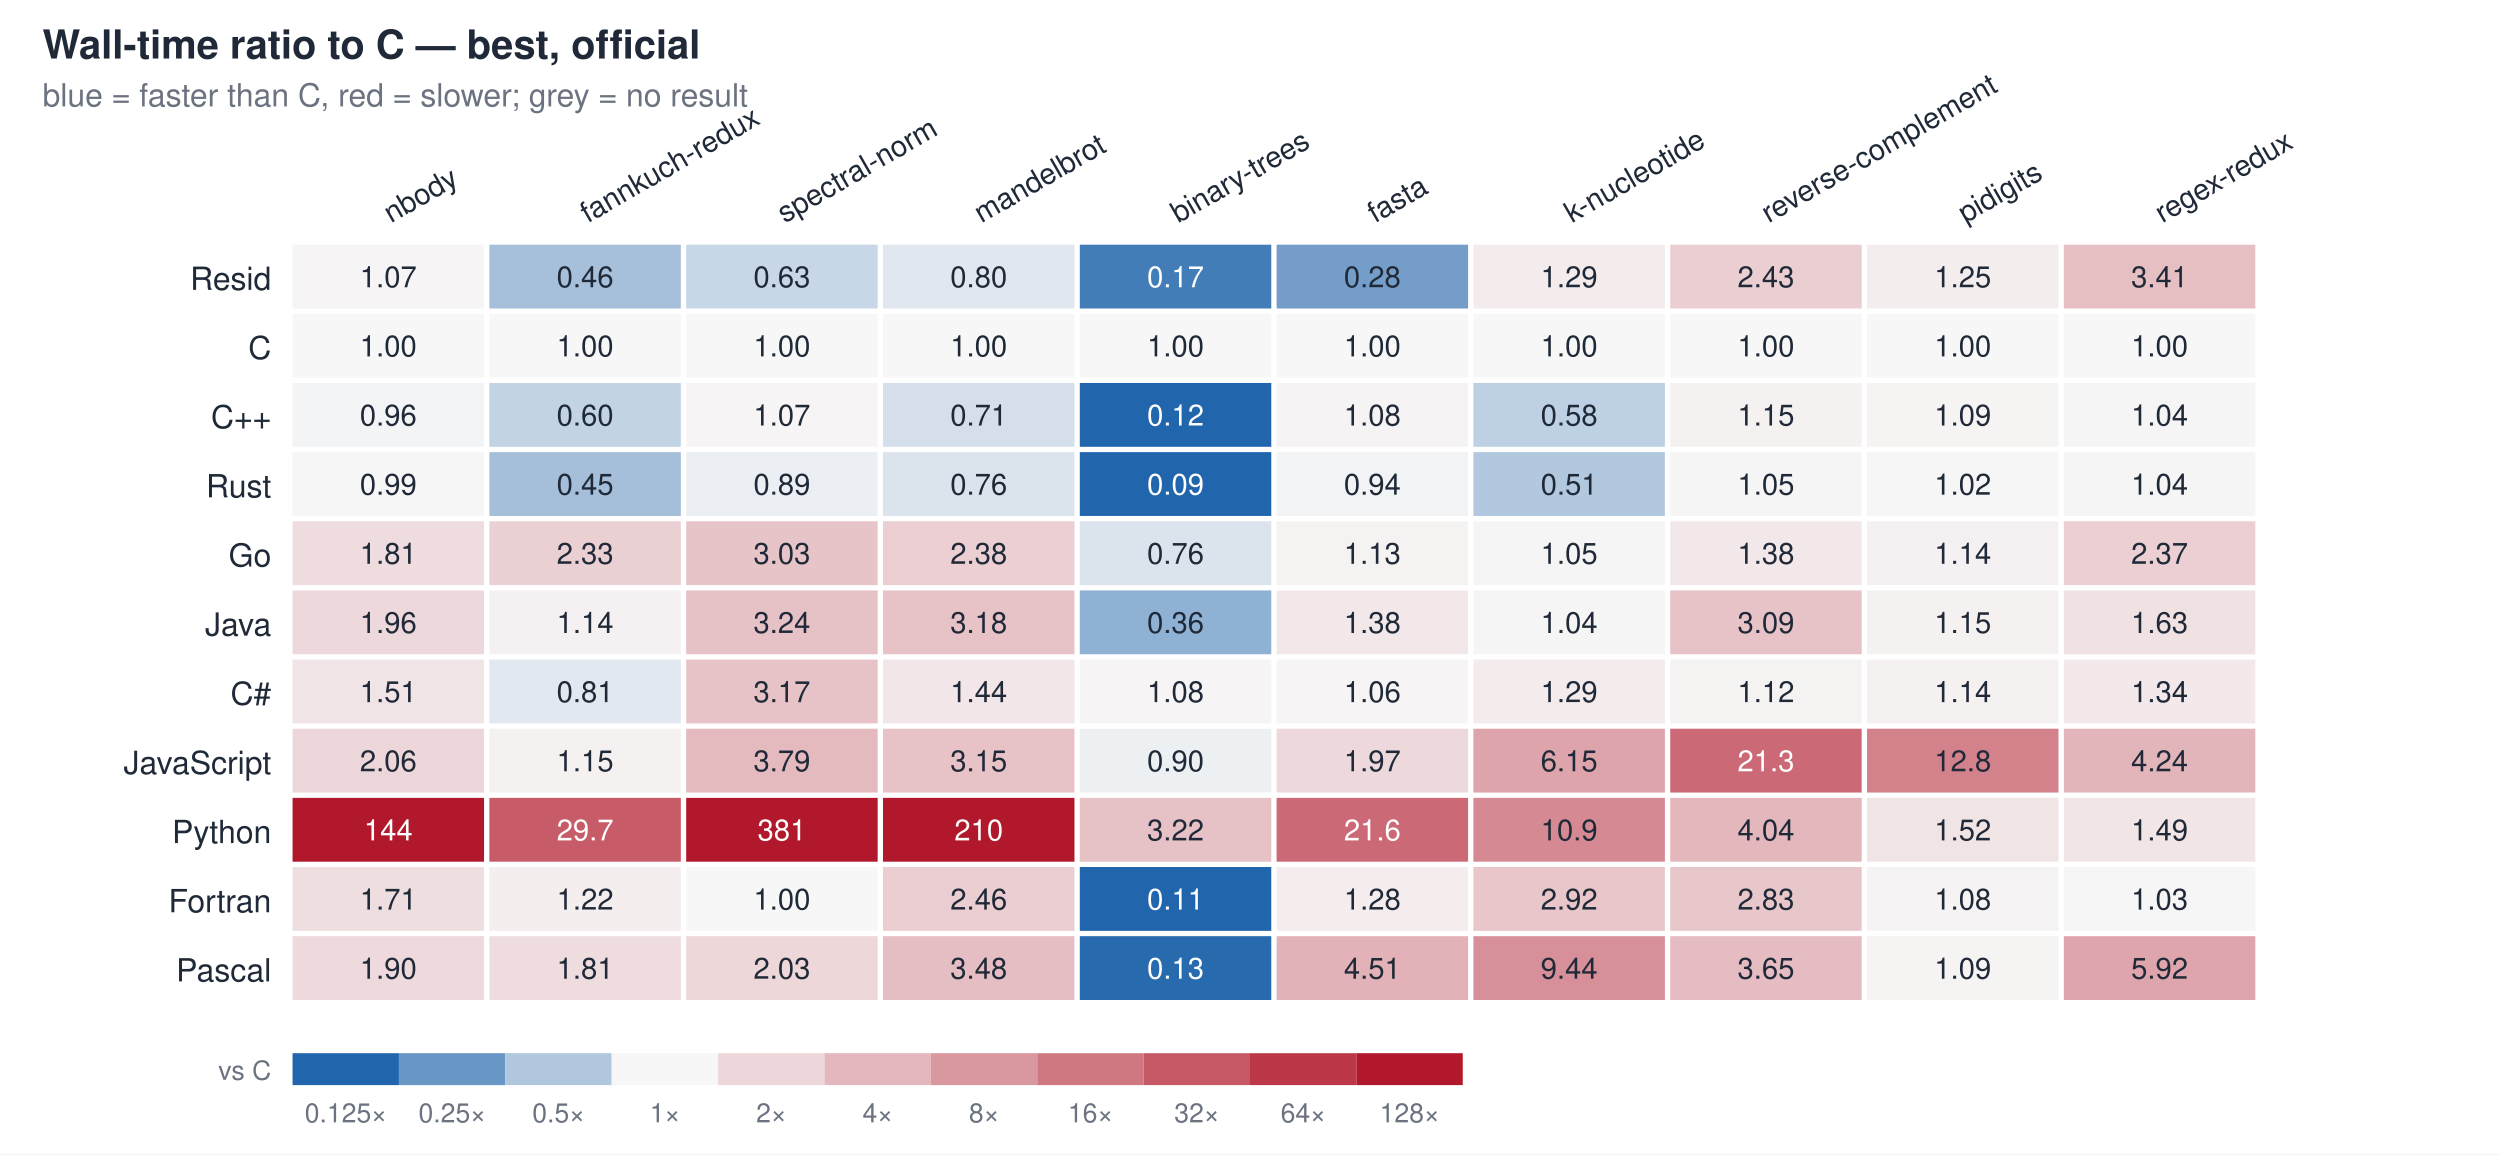
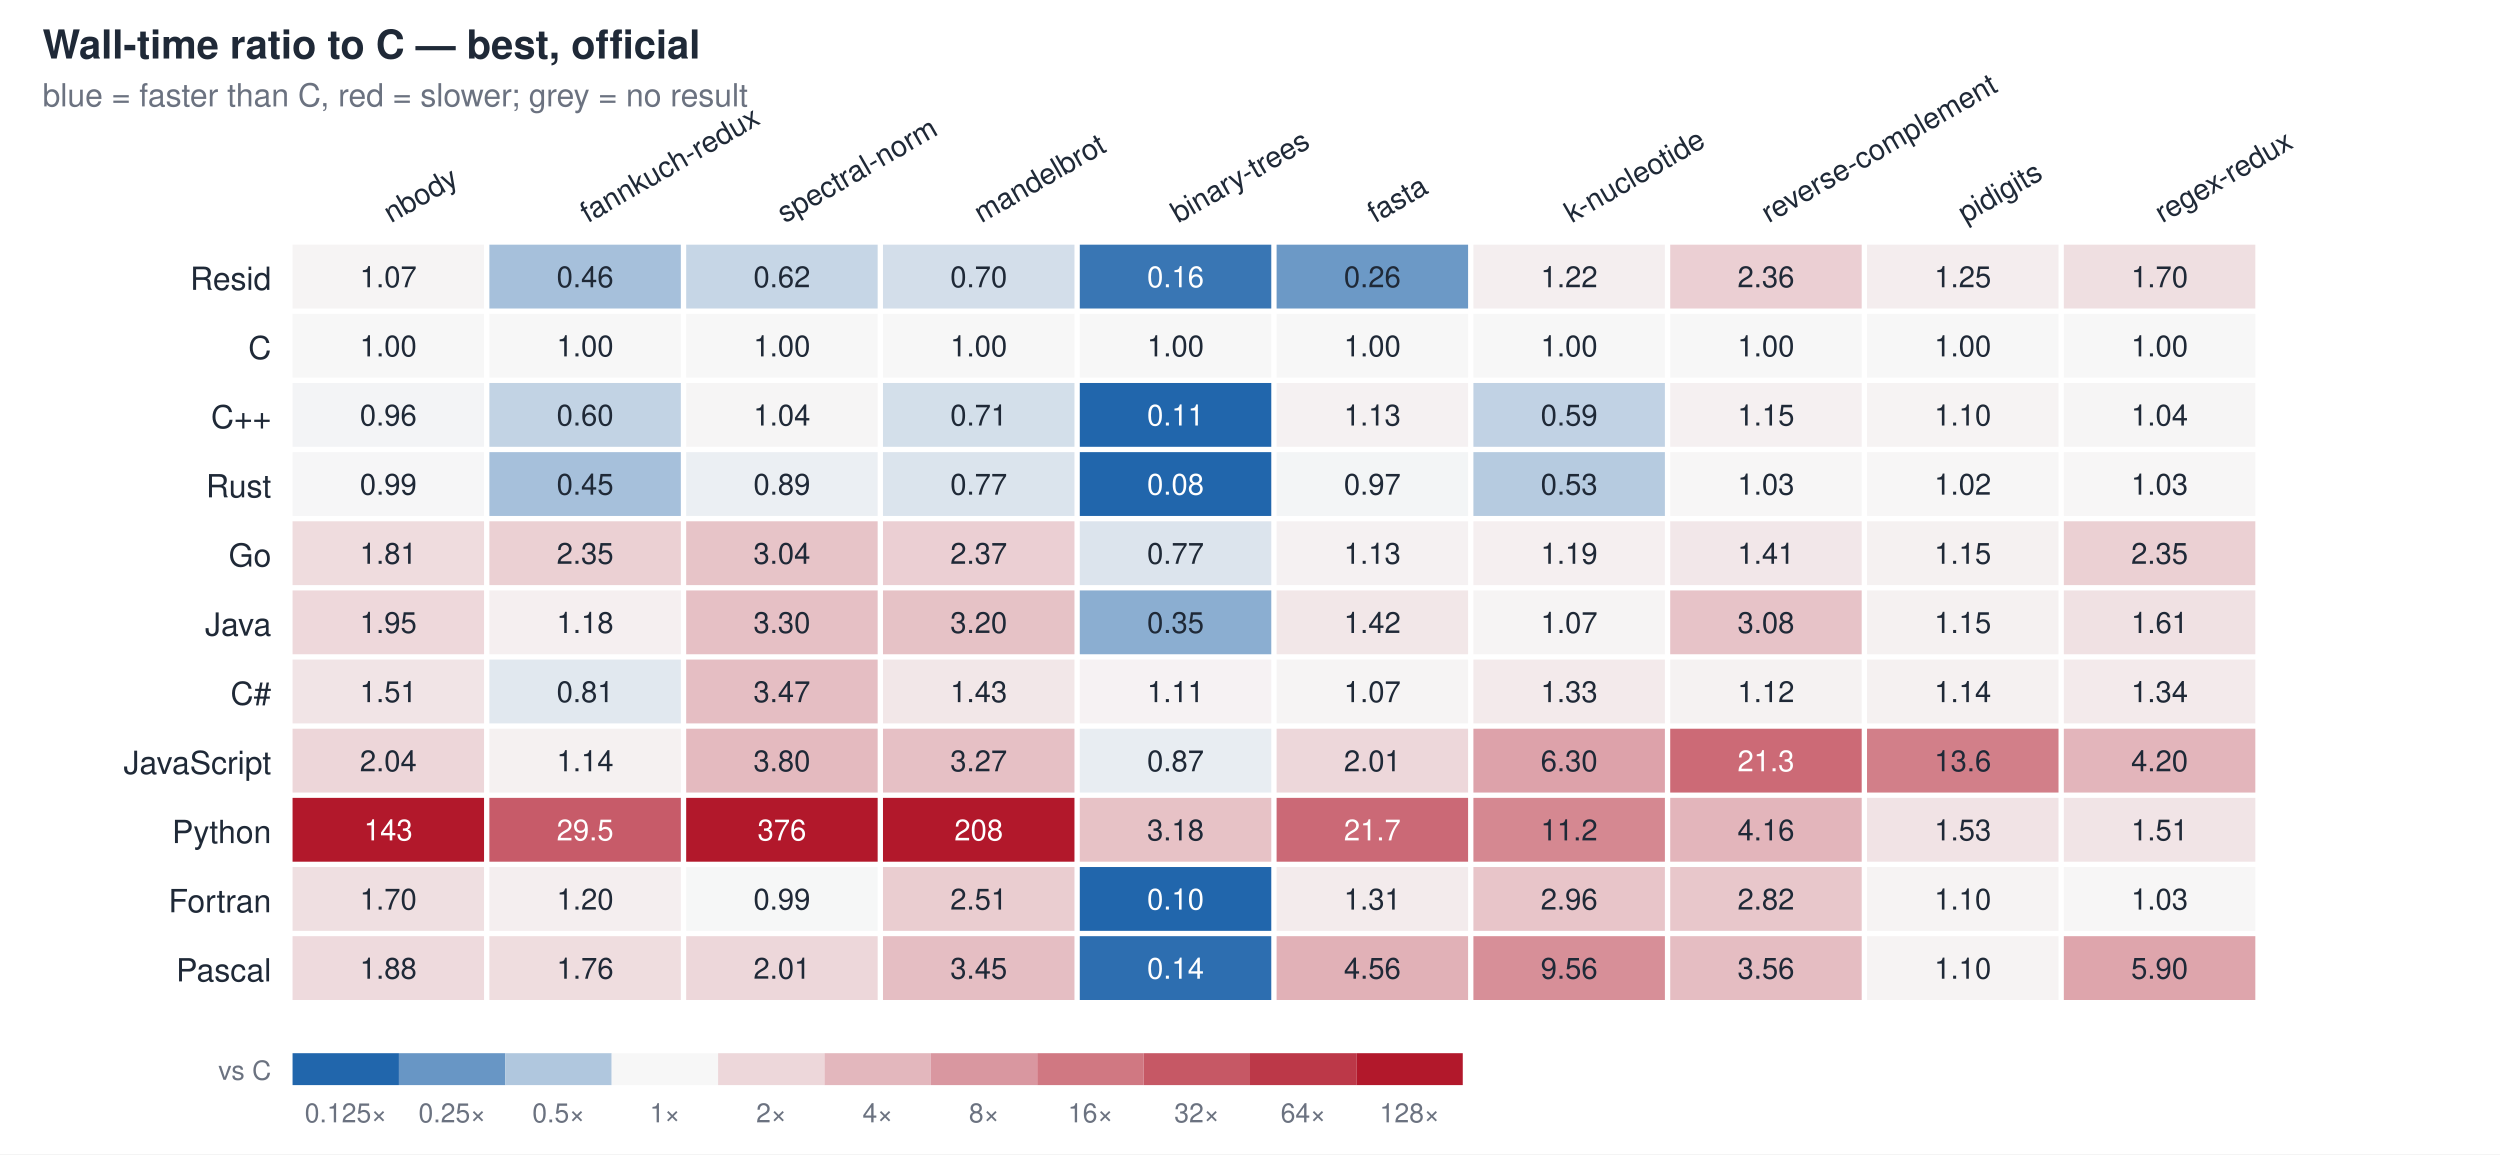
<svg xmlns="http://www.w3.org/2000/svg" width="940" height="434" viewBox="0 0 940 434" font-family="Helvetica, Arial, sans-serif" font-size="11">
  <rect x="0" y="0" width="940" height="434" fill="#ffffff" />
  <text x="16" y="22" font-size="15" font-weight="bold" fill="#1f2937">Wall-time ratio to C — best, official</text>
  <text x="16" y="40" font-size="12" fill="#6b7280">blue = faster than C, red = slower; grey = no result</text>
  <text x="147.0" y="84" text-anchor="start" fill="#1f2937" transform="rotate(-30 147.0 84)">nbody</text>
  <text x="221.0" y="84" text-anchor="start" fill="#1f2937" transform="rotate(-30 221.0 84)">fannkuch-redux</text>
  <text x="295.0" y="84" text-anchor="start" fill="#1f2937" transform="rotate(-30 295.0 84)">spectral-norm</text>
  <text x="369.0" y="84" text-anchor="start" fill="#1f2937" transform="rotate(-30 369.0 84)">mandelbrot</text>
  <text x="443.0" y="84" text-anchor="start" fill="#1f2937" transform="rotate(-30 443.0 84)">binary-trees</text>
  <text x="517.0" y="84" text-anchor="start" fill="#1f2937" transform="rotate(-30 517.0 84)">fasta</text>
  <text x="591.0" y="84" text-anchor="start" fill="#1f2937" transform="rotate(-30 591.0 84)">k-nucleotide</text>
  <text x="665.0" y="84" text-anchor="start" fill="#1f2937" transform="rotate(-30 665.0 84)">reverse-complement</text>
  <text x="739.0" y="84" text-anchor="start" fill="#1f2937" transform="rotate(-30 739.0 84)">pidigits</text>
  <text x="813.0" y="84" text-anchor="start" fill="#1f2937" transform="rotate(-30 813.0 84)">regex-redux</text>
  <text x="102" y="109.0" text-anchor="end" fill="#1f2937" font-size="12">Resid</text>
  <rect x="110" y="92" width="72" height="24" fill="#f6f4f4" />
  <text x="146.0" y="108.0" text-anchor="middle" fill="#1f2937">1.07</text>
  <rect x="184" y="92" width="72" height="24" fill="#a6c0db" />
  <text x="220.0" y="108.0" text-anchor="middle" fill="#1f2937">0.46</text>
-   <rect x="258" y="92" width="72" height="24" fill="#c8d7e7" />
-   <text x="294.0" y="108.0" text-anchor="middle" fill="#1f2937">0.63</text>
-   <rect x="332" y="92" width="72" height="24" fill="#e0e7ef" />
-   <text x="368.0" y="108.0" text-anchor="middle" fill="#1f2937">0.80</text>
-   <rect x="406" y="92" width="72" height="24" fill="#437db8" />
-   <text x="442.0" y="108.0" text-anchor="middle" fill="#ffffff">0.17</text>
-   <rect x="480" y="92" width="72" height="24" fill="#749ec9" />
-   <text x="516.0" y="108.0" text-anchor="middle" fill="#1f2937">0.28</text>
-   <rect x="554" y="92" width="72" height="24" fill="#f3ebec" />
-   <text x="590.0" y="108.0" text-anchor="middle" fill="#1f2937">1.29</text>
-   <rect x="628" y="92" width="72" height="24" fill="#eaced2" />
-   <text x="664.0" y="108.0" text-anchor="middle" fill="#1f2937">2.43</text>
+   <rect x="258" y="92" width="72" height="24" fill="#c6d6e6" />
+   <text x="294.0" y="108.0" text-anchor="middle" fill="#1f2937">0.62</text>
+   <rect x="332" y="92" width="72" height="24" fill="#d3deea" />
+   <text x="368.0" y="108.0" text-anchor="middle" fill="#1f2937">0.70</text>
+   <rect x="406" y="92" width="72" height="24" fill="#3976b4" />
+   <text x="442.0" y="108.0" text-anchor="middle" fill="#ffffff">0.16</text>
+   <rect x="480" y="92" width="72" height="24" fill="#6c99c6" />
+   <text x="516.0" y="108.0" text-anchor="middle" fill="#1f2937">0.26</text>
+   <rect x="554" y="92" width="72" height="24" fill="#f4eeef" />
+   <text x="590.0" y="108.0" text-anchor="middle" fill="#1f2937">1.22</text>
+   <rect x="628" y="92" width="72" height="24" fill="#ebcfd3" />
+   <text x="664.0" y="108.0" text-anchor="middle" fill="#1f2937">2.36</text>
  <rect x="702" y="92" width="72" height="24" fill="#f4edee" />
  <text x="738.0" y="108.0" text-anchor="middle" fill="#1f2937">1.25</text>
-   <rect x="776" y="92" width="72" height="24" fill="#e6bfc3" />
-   <text x="812.0" y="108.0" text-anchor="middle" fill="#1f2937">3.41</text>
+   <rect x="776" y="92" width="72" height="24" fill="#efdfe1" />
+   <text x="812.0" y="108.0" text-anchor="middle" fill="#1f2937">1.70</text>
  <text x="102" y="135.0" text-anchor="end" fill="#1f2937" font-size="12">C</text>
  <rect x="110" y="118" width="72" height="24" fill="#f7f7f7" />
  <text x="146.0" y="134.0" text-anchor="middle" fill="#1f2937">1.00</text>
  <rect x="184" y="118" width="72" height="24" fill="#f7f7f7" />
  <text x="220.0" y="134.0" text-anchor="middle" fill="#1f2937">1.00</text>
  <rect x="258" y="118" width="72" height="24" fill="#f7f7f7" />
  <text x="294.0" y="134.0" text-anchor="middle" fill="#1f2937">1.00</text>
  <rect x="332" y="118" width="72" height="24" fill="#f7f7f7" />
  <text x="368.0" y="134.0" text-anchor="middle" fill="#1f2937">1.00</text>
  <rect x="406" y="118" width="72" height="24" fill="#f7f7f7" />
  <text x="442.0" y="134.0" text-anchor="middle" fill="#1f2937">1.00</text>
  <rect x="480" y="118" width="72" height="24" fill="#f7f7f7" />
  <text x="516.0" y="134.0" text-anchor="middle" fill="#1f2937">1.00</text>
  <rect x="554" y="118" width="72" height="24" fill="#f7f7f7" />
  <text x="590.0" y="134.0" text-anchor="middle" fill="#1f2937">1.00</text>
  <rect x="628" y="118" width="72" height="24" fill="#f7f7f7" />
  <text x="664.0" y="134.0" text-anchor="middle" fill="#1f2937">1.00</text>
  <rect x="702" y="118" width="72" height="24" fill="#f7f7f7" />
  <text x="738.0" y="134.0" text-anchor="middle" fill="#1f2937">1.00</text>
  <rect x="776" y="118" width="72" height="24" fill="#f7f7f7" />
  <text x="812.0" y="134.0" text-anchor="middle" fill="#1f2937">1.00</text>
  <text x="102" y="161.0" text-anchor="end" fill="#1f2937" font-size="12">C++</text>
  <rect x="110" y="144" width="72" height="24" fill="#f3f4f6" />
  <text x="146.0" y="160.0" text-anchor="middle" fill="#1f2937">0.96</text>
  <rect x="184" y="144" width="72" height="24" fill="#c2d3e4" />
  <text x="220.0" y="160.0" text-anchor="middle" fill="#1f2937">0.60</text>
-   <rect x="258" y="144" width="72" height="24" fill="#f6f4f4" />
-   <text x="294.0" y="160.0" text-anchor="middle" fill="#1f2937">1.07</text>
-   <rect x="332" y="144" width="72" height="24" fill="#d4dfeb" />
+   <rect x="258" y="144" width="72" height="24" fill="#f6f5f5" />
+   <text x="294.0" y="160.0" text-anchor="middle" fill="#1f2937">1.04</text>
+   <rect x="332" y="144" width="72" height="24" fill="#d3dfea" />
  <text x="368.0" y="160.0" text-anchor="middle" fill="#1f2937">0.71</text>
  <rect x="406" y="144" width="72" height="24" fill="#2166ac" />
-   <text x="442.0" y="160.0" text-anchor="middle" fill="#ffffff">0.12</text>
-   <rect x="480" y="144" width="72" height="24" fill="#f6f3f4" />
-   <text x="516.0" y="160.0" text-anchor="middle" fill="#1f2937">1.08</text>
-   <rect x="554" y="144" width="72" height="24" fill="#bed0e3" />
-   <text x="590.0" y="160.0" text-anchor="middle" fill="#1f2937">0.58</text>
-   <rect x="628" y="144" width="72" height="24" fill="#f5f1f1" />
+   <text x="442.0" y="160.0" text-anchor="middle" fill="#ffffff">0.11</text>
+   <rect x="480" y="144" width="72" height="24" fill="#f5f1f2" />
+   <text x="516.0" y="160.0" text-anchor="middle" fill="#1f2937">1.13</text>
+   <rect x="554" y="144" width="72" height="24" fill="#c1d2e4" />
+   <text x="590.0" y="160.0" text-anchor="middle" fill="#1f2937">0.59</text>
+   <rect x="628" y="144" width="72" height="24" fill="#f5f0f1" />
  <text x="664.0" y="160.0" text-anchor="middle" fill="#1f2937">1.15</text>
  <rect x="702" y="144" width="72" height="24" fill="#f6f3f3" />
-   <text x="738.0" y="160.0" text-anchor="middle" fill="#1f2937">1.09</text>
+   <text x="738.0" y="160.0" text-anchor="middle" fill="#1f2937">1.10</text>
  <rect x="776" y="144" width="72" height="24" fill="#f6f5f5" />
  <text x="812.0" y="160.0" text-anchor="middle" fill="#1f2937">1.04</text>
  <text x="102" y="187.0" text-anchor="end" fill="#1f2937" font-size="12">Rust</text>
  <rect x="110" y="170" width="72" height="24" fill="#f6f6f7" />
  <text x="146.0" y="186.0" text-anchor="middle" fill="#1f2937">0.99</text>
-   <rect x="184" y="170" width="72" height="24" fill="#a5bfda" />
+   <rect x="184" y="170" width="72" height="24" fill="#a6c0db" />
  <text x="220.0" y="186.0" text-anchor="middle" fill="#1f2937">0.45</text>
  <rect x="258" y="170" width="72" height="24" fill="#ebeff3" />
  <text x="294.0" y="186.0" text-anchor="middle" fill="#1f2937">0.89</text>
  <rect x="332" y="170" width="72" height="24" fill="#dbe4ed" />
-   <text x="368.0" y="186.0" text-anchor="middle" fill="#1f2937">0.76</text>
+   <text x="368.0" y="186.0" text-anchor="middle" fill="#1f2937">0.77</text>
  <rect x="406" y="170" width="72" height="24" fill="#2166ac" />
-   <text x="442.0" y="186.0" text-anchor="middle" fill="#ffffff">0.09</text>
-   <rect x="480" y="170" width="72" height="24" fill="#f1f3f5" />
-   <text x="516.0" y="186.0" text-anchor="middle" fill="#1f2937">0.94</text>
-   <rect x="554" y="170" width="72" height="24" fill="#b1c8de" />
-   <text x="590.0" y="186.0" text-anchor="middle" fill="#1f2937">0.51</text>
-   <rect x="628" y="170" width="72" height="24" fill="#f6f5f5" />
-   <text x="664.0" y="186.0" text-anchor="middle" fill="#1f2937">1.05</text>
+   <text x="442.0" y="186.0" text-anchor="middle" fill="#ffffff">0.08</text>
+   <rect x="480" y="170" width="72" height="24" fill="#f3f5f6" />
+   <text x="516.0" y="186.0" text-anchor="middle" fill="#1f2937">0.97</text>
+   <rect x="554" y="170" width="72" height="24" fill="#b6cbe0" />
+   <text x="590.0" y="186.0" text-anchor="middle" fill="#1f2937">0.53</text>
+   <rect x="628" y="170" width="72" height="24" fill="#f7f6f6" />
+   <text x="664.0" y="186.0" text-anchor="middle" fill="#1f2937">1.03</text>
  <rect x="702" y="170" width="72" height="24" fill="#f7f6f6" />
  <text x="738.0" y="186.0" text-anchor="middle" fill="#1f2937">1.02</text>
-   <rect x="776" y="170" width="72" height="24" fill="#f6f5f5" />
-   <text x="812.0" y="186.0" text-anchor="middle" fill="#1f2937">1.04</text>
+   <rect x="776" y="170" width="72" height="24" fill="#f7f6f6" />
+   <text x="812.0" y="186.0" text-anchor="middle" fill="#1f2937">1.03</text>
  <text x="102" y="213.0" text-anchor="end" fill="#1f2937" font-size="12">Go</text>
  <rect x="110" y="196" width="72" height="24" fill="#efdcde" />
  <text x="146.0" y="212.0" text-anchor="middle" fill="#1f2937">1.81</text>
  <rect x="184" y="196" width="72" height="24" fill="#ebd0d3" />
-   <text x="220.0" y="212.0" text-anchor="middle" fill="#1f2937">2.33</text>
+   <text x="220.0" y="212.0" text-anchor="middle" fill="#1f2937">2.35</text>
  <rect x="258" y="196" width="72" height="24" fill="#e7c4c8" />
-   <text x="294.0" y="212.0" text-anchor="middle" fill="#1f2937">3.03</text>
+   <text x="294.0" y="212.0" text-anchor="middle" fill="#1f2937">3.04</text>
  <rect x="332" y="196" width="72" height="24" fill="#ebcfd3" />
-   <text x="368.0" y="212.0" text-anchor="middle" fill="#1f2937">2.38</text>
-   <rect x="406" y="196" width="72" height="24" fill="#dbe4ed" />
-   <text x="442.0" y="212.0" text-anchor="middle" fill="#1f2937">0.76</text>
-   <rect x="480" y="196" width="72" height="24" fill="#f5f2f2" />
+   <text x="368.0" y="212.0" text-anchor="middle" fill="#1f2937">2.37</text>
+   <rect x="406" y="196" width="72" height="24" fill="#dce4ed" />
+   <text x="442.0" y="212.0" text-anchor="middle" fill="#1f2937">0.77</text>
+   <rect x="480" y="196" width="72" height="24" fill="#f5f1f2" />
  <text x="516.0" y="212.0" text-anchor="middle" fill="#1f2937">1.13</text>
-   <rect x="554" y="196" width="72" height="24" fill="#f6f5f5" />
-   <text x="590.0" y="212.0" text-anchor="middle" fill="#1f2937">1.05</text>
-   <rect x="628" y="196" width="72" height="24" fill="#f2e8e9" />
-   <text x="664.0" y="212.0" text-anchor="middle" fill="#1f2937">1.38</text>
-   <rect x="702" y="196" width="72" height="24" fill="#f5f1f2" />
-   <text x="738.0" y="212.0" text-anchor="middle" fill="#1f2937">1.14</text>
-   <rect x="776" y="196" width="72" height="24" fill="#ebcfd3" />
-   <text x="812.0" y="212.0" text-anchor="middle" fill="#1f2937">2.37</text>
+   <rect x="554" y="196" width="72" height="24" fill="#f5eff0" />
+   <text x="590.0" y="212.0" text-anchor="middle" fill="#1f2937">1.19</text>
+   <rect x="628" y="196" width="72" height="24" fill="#f2e7e9" />
+   <text x="664.0" y="212.0" text-anchor="middle" fill="#1f2937">1.41</text>
+   <rect x="702" y="196" width="72" height="24" fill="#f5f1f1" />
+   <text x="738.0" y="212.0" text-anchor="middle" fill="#1f2937">1.15</text>
+   <rect x="776" y="196" width="72" height="24" fill="#ebd0d3" />
+   <text x="812.0" y="212.0" text-anchor="middle" fill="#1f2937">2.35</text>
  <text x="102" y="239.0" text-anchor="end" fill="#1f2937" font-size="12">Java</text>
-   <rect x="110" y="222" width="72" height="24" fill="#edd8db" />
-   <text x="146.0" y="238.0" text-anchor="middle" fill="#1f2937">1.96</text>
-   <rect x="184" y="222" width="72" height="24" fill="#f5f1f2" />
-   <text x="220.0" y="238.0" text-anchor="middle" fill="#1f2937">1.14</text>
-   <rect x="258" y="222" width="72" height="24" fill="#e6c1c6" />
-   <text x="294.0" y="238.0" text-anchor="middle" fill="#1f2937">3.24</text>
-   <rect x="332" y="222" width="72" height="24" fill="#e7c2c6" />
-   <text x="368.0" y="238.0" text-anchor="middle" fill="#1f2937">3.18</text>
-   <rect x="406" y="222" width="72" height="24" fill="#8fb1d3" />
-   <text x="442.0" y="238.0" text-anchor="middle" fill="#1f2937">0.36</text>
-   <rect x="480" y="222" width="72" height="24" fill="#f2e8ea" />
-   <text x="516.0" y="238.0" text-anchor="middle" fill="#1f2937">1.38</text>
-   <rect x="554" y="222" width="72" height="24" fill="#f6f5f5" />
-   <text x="590.0" y="238.0" text-anchor="middle" fill="#1f2937">1.04</text>
+   <rect x="110" y="222" width="72" height="24" fill="#eed8db" />
+   <text x="146.0" y="238.0" text-anchor="middle" fill="#1f2937">1.95</text>
+   <rect x="184" y="222" width="72" height="24" fill="#f5eff0" />
+   <text x="220.0" y="238.0" text-anchor="middle" fill="#1f2937">1.18</text>
+   <rect x="258" y="222" width="72" height="24" fill="#e6c0c5" />
+   <text x="294.0" y="238.0" text-anchor="middle" fill="#1f2937">3.30</text>
+   <rect x="332" y="222" width="72" height="24" fill="#e6c2c6" />
+   <text x="368.0" y="238.0" text-anchor="middle" fill="#1f2937">3.20</text>
+   <rect x="406" y="222" width="72" height="24" fill="#8baed1" />
+   <text x="442.0" y="238.0" text-anchor="middle" fill="#1f2937">0.35</text>
+   <rect x="480" y="222" width="72" height="24" fill="#f2e7e8" />
+   <text x="516.0" y="238.0" text-anchor="middle" fill="#1f2937">1.42</text>
+   <rect x="554" y="222" width="72" height="24" fill="#f6f4f4" />
+   <text x="590.0" y="238.0" text-anchor="middle" fill="#1f2937">1.07</text>
  <rect x="628" y="222" width="72" height="24" fill="#e7c3c8" />
-   <text x="664.0" y="238.0" text-anchor="middle" fill="#1f2937">3.09</text>
+   <text x="664.0" y="238.0" text-anchor="middle" fill="#1f2937">3.08</text>
  <rect x="702" y="222" width="72" height="24" fill="#f5f1f1" />
  <text x="738.0" y="238.0" text-anchor="middle" fill="#1f2937">1.15</text>
  <rect x="776" y="222" width="72" height="24" fill="#f0e1e3" />
-   <text x="812.0" y="238.0" text-anchor="middle" fill="#1f2937">1.63</text>
+   <text x="812.0" y="238.0" text-anchor="middle" fill="#1f2937">1.61</text>
  <text x="102" y="265.0" text-anchor="end" fill="#1f2937" font-size="12">C#</text>
  <rect x="110" y="248" width="72" height="24" fill="#f1e4e6" />
  <text x="146.0" y="264.0" text-anchor="middle" fill="#1f2937">1.51</text>
  <rect x="184" y="248" width="72" height="24" fill="#e1e8ef" />
  <text x="220.0" y="264.0" text-anchor="middle" fill="#1f2937">0.81</text>
-   <rect x="258" y="248" width="72" height="24" fill="#e7c2c7" />
-   <text x="294.0" y="264.0" text-anchor="middle" fill="#1f2937">3.17</text>
-   <rect x="332" y="248" width="72" height="24" fill="#f2e6e8" />
-   <text x="368.0" y="264.0" text-anchor="middle" fill="#1f2937">1.44</text>
-   <rect x="406" y="248" width="72" height="24" fill="#f6f4f4" />
-   <text x="442.0" y="264.0" text-anchor="middle" fill="#1f2937">1.08</text>
-   <rect x="480" y="248" width="72" height="24" fill="#f6f4f5" />
-   <text x="516.0" y="264.0" text-anchor="middle" fill="#1f2937">1.06</text>
-   <rect x="554" y="248" width="72" height="24" fill="#f3ebec" />
-   <text x="590.0" y="264.0" text-anchor="middle" fill="#1f2937">1.29</text>
+   <rect x="258" y="248" width="72" height="24" fill="#e5bec3" />
+   <text x="294.0" y="264.0" text-anchor="middle" fill="#1f2937">3.47</text>
+   <rect x="332" y="248" width="72" height="24" fill="#f2e7e8" />
+   <text x="368.0" y="264.0" text-anchor="middle" fill="#1f2937">1.43</text>
+   <rect x="406" y="248" width="72" height="24" fill="#f6f2f3" />
+   <text x="442.0" y="264.0" text-anchor="middle" fill="#1f2937">1.11</text>
+   <rect x="480" y="248" width="72" height="24" fill="#f6f4f4" />
+   <text x="516.0" y="264.0" text-anchor="middle" fill="#1f2937">1.07</text>
+   <rect x="554" y="248" width="72" height="24" fill="#f3eaeb" />
+   <text x="590.0" y="264.0" text-anchor="middle" fill="#1f2937">1.33</text>
  <rect x="628" y="248" width="72" height="24" fill="#f5f2f2" />
  <text x="664.0" y="264.0" text-anchor="middle" fill="#1f2937">1.12</text>
  <rect x="702" y="248" width="72" height="24" fill="#f5f1f1" />
  <text x="738.0" y="264.0" text-anchor="middle" fill="#1f2937">1.14</text>
-   <rect x="776" y="248" width="72" height="24" fill="#f3e9eb" />
+   <rect x="776" y="248" width="72" height="24" fill="#f3eaeb" />
  <text x="812.0" y="264.0" text-anchor="middle" fill="#1f2937">1.34</text>
  <text x="102" y="291.0" text-anchor="end" fill="#1f2937" font-size="12">JavaScript</text>
  <rect x="110" y="274" width="72" height="24" fill="#edd6d9" />
-   <text x="146.0" y="290.0" text-anchor="middle" fill="#1f2937">2.06</text>
+   <text x="146.0" y="290.0" text-anchor="middle" fill="#1f2937">2.04</text>
  <rect x="184" y="274" width="72" height="24" fill="#f5f1f1" />
-   <text x="220.0" y="290.0" text-anchor="middle" fill="#1f2937">1.15</text>
+   <text x="220.0" y="290.0" text-anchor="middle" fill="#1f2937">1.14</text>
  <rect x="258" y="274" width="72" height="24" fill="#e4babf" />
-   <text x="294.0" y="290.0" text-anchor="middle" fill="#1f2937">3.79</text>
-   <rect x="332" y="274" width="72" height="24" fill="#e7c2c7" />
-   <text x="368.0" y="290.0" text-anchor="middle" fill="#1f2937">3.15</text>
-   <rect x="406" y="274" width="72" height="24" fill="#edf0f3" />
-   <text x="442.0" y="290.0" text-anchor="middle" fill="#1f2937">0.90</text>
-   <rect x="480" y="274" width="72" height="24" fill="#edd8db" />
-   <text x="516.0" y="290.0" text-anchor="middle" fill="#1f2937">1.97</text>
-   <rect x="554" y="274" width="72" height="24" fill="#dda4ab" />
-   <text x="590.0" y="290.0" text-anchor="middle" fill="#1f2937">6.15</text>
-   <rect x="628" y="274" width="72" height="24" fill="#cb6a76" />
+   <text x="294.0" y="290.0" text-anchor="middle" fill="#1f2937">3.80</text>
+   <rect x="332" y="274" width="72" height="24" fill="#e6c0c5" />
+   <text x="368.0" y="290.0" text-anchor="middle" fill="#1f2937">3.27</text>
+   <rect x="406" y="274" width="72" height="24" fill="#e8edf2" />
+   <text x="442.0" y="290.0" text-anchor="middle" fill="#1f2937">0.87</text>
+   <rect x="480" y="274" width="72" height="24" fill="#edd7da" />
+   <text x="516.0" y="290.0" text-anchor="middle" fill="#1f2937">2.01</text>
+   <rect x="554" y="274" width="72" height="24" fill="#dda2aa" />
+   <text x="590.0" y="290.0" text-anchor="middle" fill="#1f2937">6.30</text>
+   <rect x="628" y="274" width="72" height="24" fill="#cc6a76" />
  <text x="664.0" y="290.0" text-anchor="middle" fill="#ffffff">21.3</text>
-   <rect x="702" y="274" width="72" height="24" fill="#d3828c" />
-   <text x="738.0" y="290.0" text-anchor="middle" fill="#1f2937">12.8</text>
-   <rect x="776" y="274" width="72" height="24" fill="#e2b5ba" />
-   <text x="812.0" y="290.0" text-anchor="middle" fill="#1f2937">4.24</text>
+   <rect x="702" y="274" width="72" height="24" fill="#d27f89" />
+   <text x="738.0" y="290.0" text-anchor="middle" fill="#1f2937">13.6</text>
+   <rect x="776" y="274" width="72" height="24" fill="#e3b5bb" />
+   <text x="812.0" y="290.0" text-anchor="middle" fill="#1f2937">4.20</text>
  <text x="102" y="317.0" text-anchor="end" fill="#1f2937" font-size="12">Python</text>
  <rect x="110" y="300" width="72" height="24" fill="#b2182b" />
-   <text x="146.0" y="316.0" text-anchor="middle" fill="#ffffff">144</text>
-   <rect x="184" y="300" width="72" height="24" fill="#c75b68" />
-   <text x="220.0" y="316.0" text-anchor="middle" fill="#ffffff">29.7</text>
+   <text x="146.0" y="316.0" text-anchor="middle" fill="#ffffff">143</text>
+   <rect x="184" y="300" width="72" height="24" fill="#c75b69" />
+   <text x="220.0" y="316.0" text-anchor="middle" fill="#ffffff">29.5</text>
  <rect x="258" y="300" width="72" height="24" fill="#b2182b" />
-   <text x="294.0" y="316.0" text-anchor="middle" fill="#ffffff">381</text>
+   <text x="294.0" y="316.0" text-anchor="middle" fill="#ffffff">376</text>
  <rect x="332" y="300" width="72" height="24" fill="#b2182b" />
-   <text x="368.0" y="316.0" text-anchor="middle" fill="#ffffff">210</text>
-   <rect x="406" y="300" width="72" height="24" fill="#e6c1c6" />
-   <text x="442.0" y="316.0" text-anchor="middle" fill="#1f2937">3.22</text>
-   <rect x="480" y="300" width="72" height="24" fill="#cb6a76" />
-   <text x="516.0" y="316.0" text-anchor="middle" fill="#ffffff">21.6</text>
-   <rect x="554" y="300" width="72" height="24" fill="#d58993" />
-   <text x="590.0" y="316.0" text-anchor="middle" fill="#1f2937">10.9</text>
-   <rect x="628" y="300" width="72" height="24" fill="#e3b7bc" />
-   <text x="664.0" y="316.0" text-anchor="middle" fill="#1f2937">4.04</text>
-   <rect x="702" y="300" width="72" height="24" fill="#f1e4e5" />
-   <text x="738.0" y="316.0" text-anchor="middle" fill="#1f2937">1.52</text>
-   <rect x="776" y="300" width="72" height="24" fill="#f1e5e6" />
-   <text x="812.0" y="316.0" text-anchor="middle" fill="#1f2937">1.49</text>
+   <text x="368.0" y="316.0" text-anchor="middle" fill="#ffffff">208</text>
+   <rect x="406" y="300" width="72" height="24" fill="#e7c2c6" />
+   <text x="442.0" y="316.0" text-anchor="middle" fill="#1f2937">3.18</text>
+   <rect x="480" y="300" width="72" height="24" fill="#cb6976" />
+   <text x="516.0" y="316.0" text-anchor="middle" fill="#ffffff">21.7</text>
+   <rect x="554" y="300" width="72" height="24" fill="#d58891" />
+   <text x="590.0" y="316.0" text-anchor="middle" fill="#1f2937">11.2</text>
+   <rect x="628" y="300" width="72" height="24" fill="#e3b5bb" />
+   <text x="664.0" y="316.0" text-anchor="middle" fill="#1f2937">4.16</text>
+   <rect x="702" y="300" width="72" height="24" fill="#f1e3e5" />
+   <text x="738.0" y="316.0" text-anchor="middle" fill="#1f2937">1.53</text>
+   <rect x="776" y="300" width="72" height="24" fill="#f1e4e6" />
+   <text x="812.0" y="316.0" text-anchor="middle" fill="#1f2937">1.51</text>
  <text x="102" y="343.0" text-anchor="end" fill="#1f2937" font-size="12">Fortran</text>
-   <rect x="110" y="326" width="72" height="24" fill="#efdee0" />
-   <text x="146.0" y="342.0" text-anchor="middle" fill="#1f2937">1.71</text>
+   <rect x="110" y="326" width="72" height="24" fill="#efdfe1" />
+   <text x="146.0" y="342.0" text-anchor="middle" fill="#1f2937">1.70</text>
  <rect x="184" y="326" width="72" height="24" fill="#f4eeef" />
-   <text x="220.0" y="342.0" text-anchor="middle" fill="#1f2937">1.22</text>
-   <rect x="258" y="326" width="72" height="24" fill="#f7f7f7" />
-   <text x="294.0" y="342.0" text-anchor="middle" fill="#1f2937">1.00</text>
-   <rect x="332" y="326" width="72" height="24" fill="#eaced1" />
-   <text x="368.0" y="342.0" text-anchor="middle" fill="#1f2937">2.46</text>
+   <text x="220.0" y="342.0" text-anchor="middle" fill="#1f2937">1.20</text>
+   <rect x="258" y="326" width="72" height="24" fill="#f6f7f7" />
+   <text x="294.0" y="342.0" text-anchor="middle" fill="#1f2937">0.99</text>
+   <rect x="332" y="326" width="72" height="24" fill="#eacdd0" />
+   <text x="368.0" y="342.0" text-anchor="middle" fill="#1f2937">2.51</text>
  <rect x="406" y="326" width="72" height="24" fill="#2166ac" />
-   <text x="442.0" y="342.0" text-anchor="middle" fill="#ffffff">0.11</text>
-   <rect x="480" y="326" width="72" height="24" fill="#f4eced" />
-   <text x="516.0" y="342.0" text-anchor="middle" fill="#1f2937">1.28</text>
-   <rect x="554" y="326" width="72" height="24" fill="#e8c6ca" />
-   <text x="590.0" y="342.0" text-anchor="middle" fill="#1f2937">2.92</text>
+   <text x="442.0" y="342.0" text-anchor="middle" fill="#ffffff">0.10</text>
+   <rect x="480" y="326" width="72" height="24" fill="#f3ebec" />
+   <text x="516.0" y="342.0" text-anchor="middle" fill="#1f2937">1.31</text>
+   <rect x="554" y="326" width="72" height="24" fill="#e8c5c9" />
+   <text x="590.0" y="342.0" text-anchor="middle" fill="#1f2937">2.96</text>
  <rect x="628" y="326" width="72" height="24" fill="#e8c7cb" />
-   <text x="664.0" y="342.0" text-anchor="middle" fill="#1f2937">2.83</text>
-   <rect x="702" y="326" width="72" height="24" fill="#f6f3f4" />
-   <text x="738.0" y="342.0" text-anchor="middle" fill="#1f2937">1.08</text>
+   <text x="664.0" y="342.0" text-anchor="middle" fill="#1f2937">2.82</text>
+   <rect x="702" y="326" width="72" height="24" fill="#f6f3f3" />
+   <text x="738.0" y="342.0" text-anchor="middle" fill="#1f2937">1.10</text>
  <rect x="776" y="326" width="72" height="24" fill="#f7f6f6" />
  <text x="812.0" y="342.0" text-anchor="middle" fill="#1f2937">1.03</text>
  <text x="102" y="369.0" text-anchor="end" fill="#1f2937" font-size="12">Pascal</text>
-   <rect x="110" y="352" width="72" height="24" fill="#eedadc" />
-   <text x="146.0" y="368.0" text-anchor="middle" fill="#1f2937">1.90</text>
-   <rect x="184" y="352" width="72" height="24" fill="#efdcde" />
-   <text x="220.0" y="368.0" text-anchor="middle" fill="#1f2937">1.81</text>
-   <rect x="258" y="352" width="72" height="24" fill="#edd7d9" />
-   <text x="294.0" y="368.0" text-anchor="middle" fill="#1f2937">2.03</text>
+   <rect x="110" y="352" width="72" height="24" fill="#eedadd" />
+   <text x="146.0" y="368.0" text-anchor="middle" fill="#1f2937">1.88</text>
+   <rect x="184" y="352" width="72" height="24" fill="#efdddf" />
+   <text x="220.0" y="368.0" text-anchor="middle" fill="#1f2937">1.76</text>
+   <rect x="258" y="352" width="72" height="24" fill="#edd7da" />
+   <text x="294.0" y="368.0" text-anchor="middle" fill="#1f2937">2.01</text>
  <rect x="332" y="352" width="72" height="24" fill="#e5bec3" />
-   <text x="368.0" y="368.0" text-anchor="middle" fill="#1f2937">3.48</text>
-   <rect x="406" y="352" width="72" height="24" fill="#276aae" />
-   <text x="442.0" y="368.0" text-anchor="middle" fill="#ffffff">0.13</text>
-   <rect x="480" y="352" width="72" height="24" fill="#e2b2b8" />
-   <text x="516.0" y="368.0" text-anchor="middle" fill="#1f2937">4.51</text>
-   <rect x="554" y="352" width="72" height="24" fill="#d79099" />
-   <text x="590.0" y="368.0" text-anchor="middle" fill="#1f2937">9.44</text>
-   <rect x="628" y="352" width="72" height="24" fill="#e5bcc1" />
-   <text x="664.0" y="368.0" text-anchor="middle" fill="#1f2937">3.65</text>
+   <text x="368.0" y="368.0" text-anchor="middle" fill="#1f2937">3.45</text>
+   <rect x="406" y="352" width="72" height="24" fill="#2d6eb0" />
+   <text x="442.0" y="368.0" text-anchor="middle" fill="#ffffff">0.14</text>
+   <rect x="480" y="352" width="72" height="24" fill="#e1b1b7" />
+   <text x="516.0" y="368.0" text-anchor="middle" fill="#1f2937">4.56</text>
+   <rect x="554" y="352" width="72" height="24" fill="#d78f98" />
+   <text x="590.0" y="368.0" text-anchor="middle" fill="#1f2937">9.56</text>
+   <rect x="628" y="352" width="72" height="24" fill="#e5bdc2" />
+   <text x="664.0" y="368.0" text-anchor="middle" fill="#1f2937">3.56</text>
  <rect x="702" y="352" width="72" height="24" fill="#f6f3f3" />
-   <text x="738.0" y="368.0" text-anchor="middle" fill="#1f2937">1.09</text>
+   <text x="738.0" y="368.0" text-anchor="middle" fill="#1f2937">1.10</text>
  <rect x="776" y="352" width="72" height="24" fill="#dea5ac" />
-   <text x="812.0" y="368.0" text-anchor="middle" fill="#1f2937">5.92</text>
+   <text x="812.0" y="368.0" text-anchor="middle" fill="#1f2937">5.90</text>
  <rect x="110" y="396" width="40" height="12" fill="#2166ac" />
  <text x="130.0" y="422" text-anchor="middle" fill="#6b7280" font-size="10">0.125×</text>
  <rect x="150" y="396" width="40" height="12" fill="#6896c5" />
  <text x="170.0" y="422" text-anchor="middle" fill="#6b7280" font-size="10">0.25×</text>
  <rect x="190" y="396" width="40" height="12" fill="#b0c7de" />
  <text x="210.0" y="422" text-anchor="middle" fill="#6b7280" font-size="10">0.5×</text>
  <rect x="230" y="396" width="40" height="12" fill="#f7f7f7" />
  <text x="250.0" y="422" text-anchor="middle" fill="#6b7280" font-size="10">1×</text>
  <rect x="270" y="396" width="40" height="12" fill="#edd7da" />
  <text x="290.0" y="422" text-anchor="middle" fill="#6b7280" font-size="10">2×</text>
  <rect x="310" y="396" width="40" height="12" fill="#e3b7bd" />
  <text x="330.0" y="422" text-anchor="middle" fill="#6b7280" font-size="10">4×</text>
  <rect x="350" y="396" width="40" height="12" fill="#d997a0" />
  <text x="370.0" y="422" text-anchor="middle" fill="#6b7280" font-size="10">8×</text>
  <rect x="390" y="396" width="40" height="12" fill="#d07882" />
  <text x="410.0" y="422" text-anchor="middle" fill="#6b7280" font-size="10">16×</text>
  <rect x="430" y="396" width="40" height="12" fill="#c65865" />
  <text x="450.0" y="422" text-anchor="middle" fill="#6b7280" font-size="10">32×</text>
  <rect x="470" y="396" width="40" height="12" fill="#bc3848" />
  <text x="490.0" y="422" text-anchor="middle" fill="#6b7280" font-size="10">64×</text>
  <rect x="510" y="396" width="40" height="12" fill="#b2182b" />
  <text x="530.0" y="422" text-anchor="middle" fill="#6b7280" font-size="10">128×</text>
  <text x="102" y="406" text-anchor="end" fill="#6b7280" font-size="10">vs C</text>
</svg>
